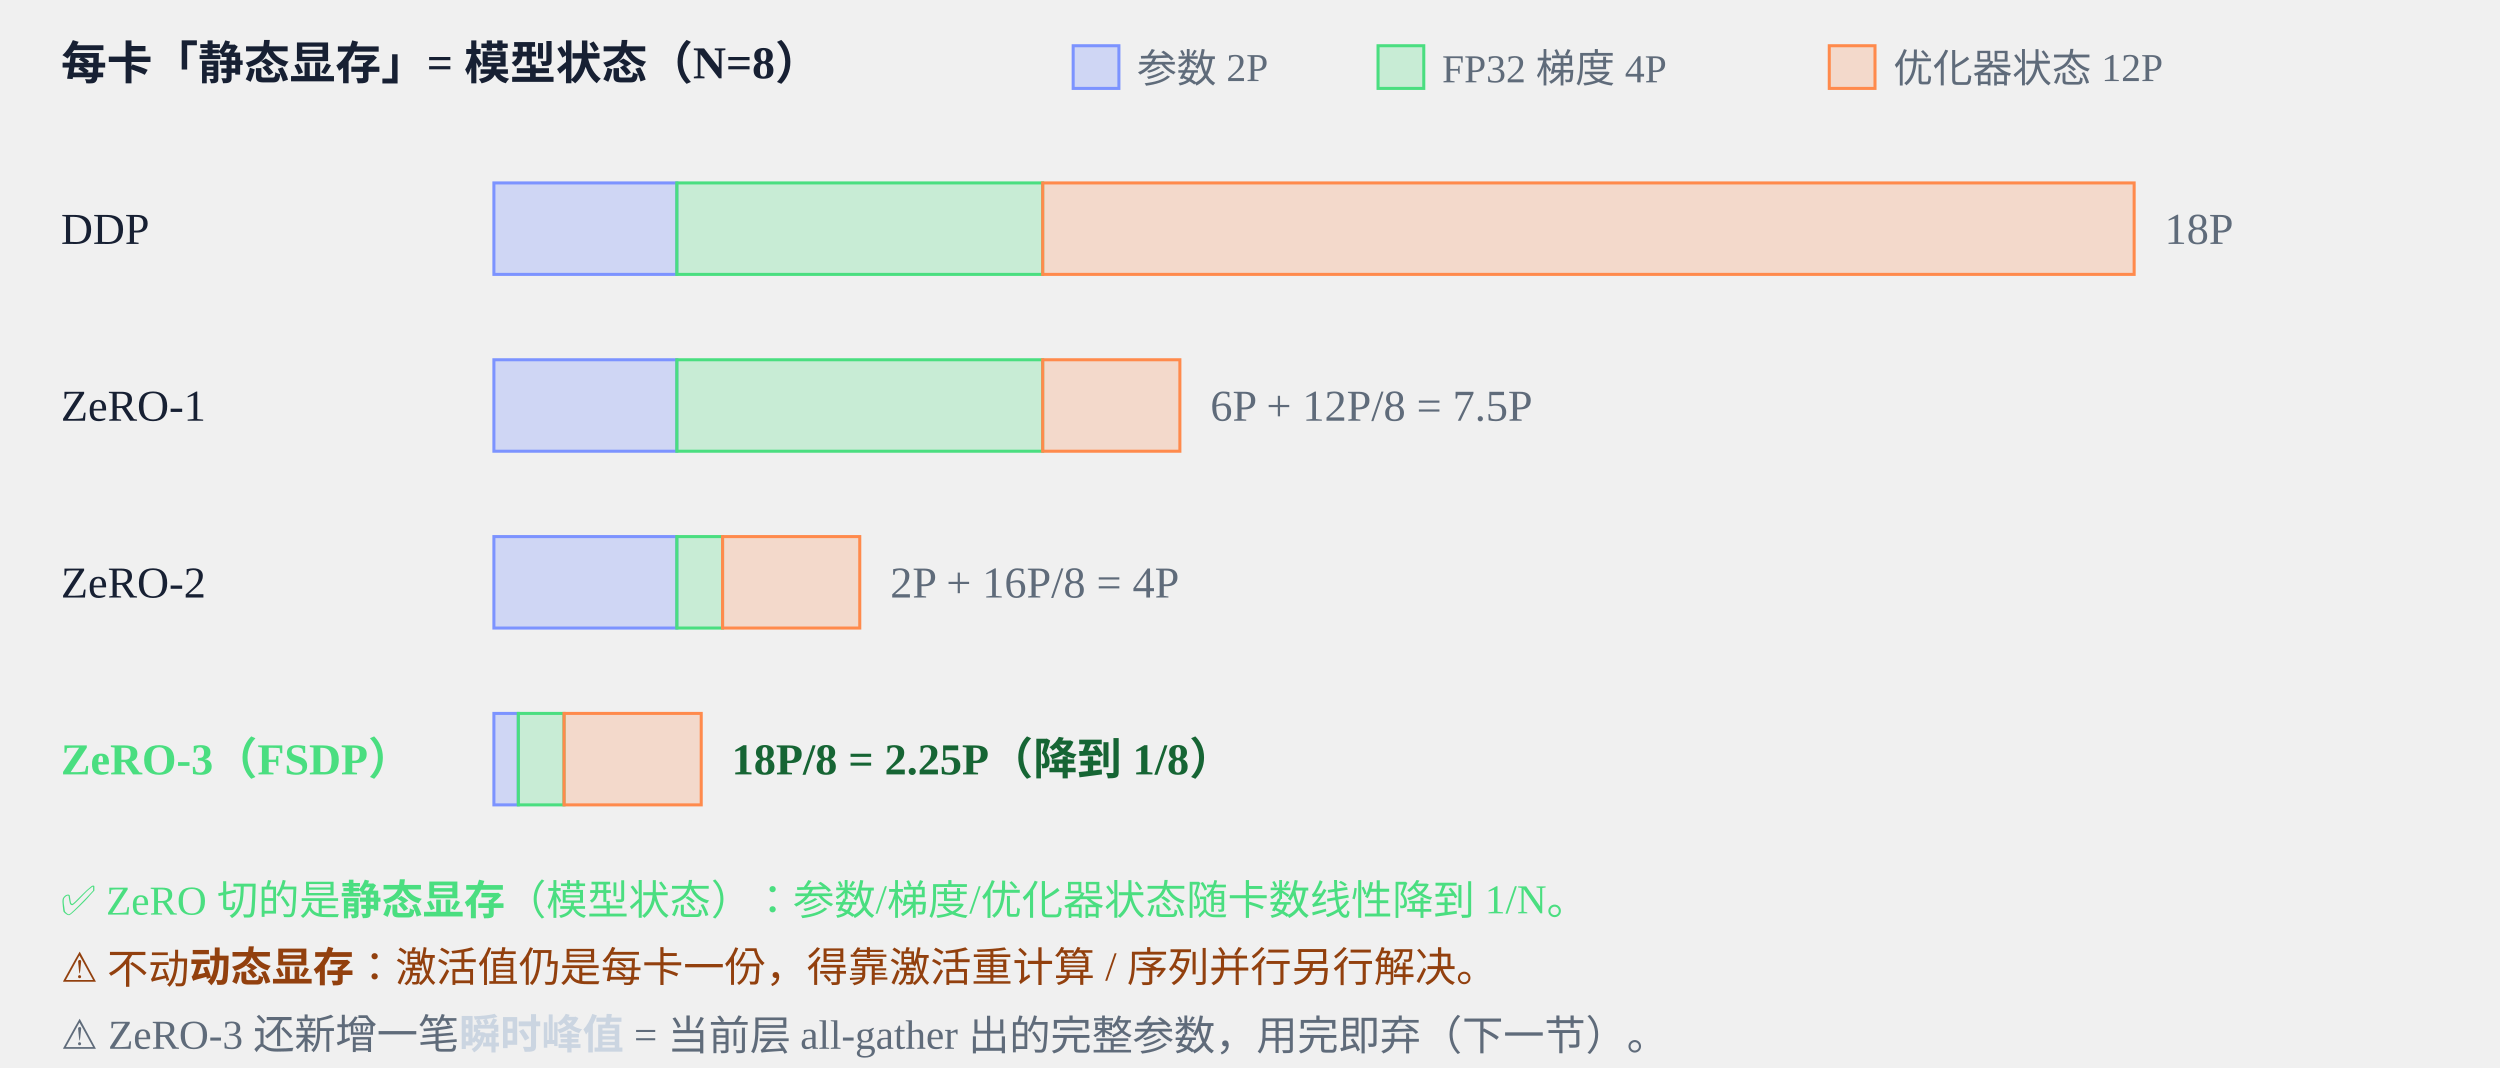
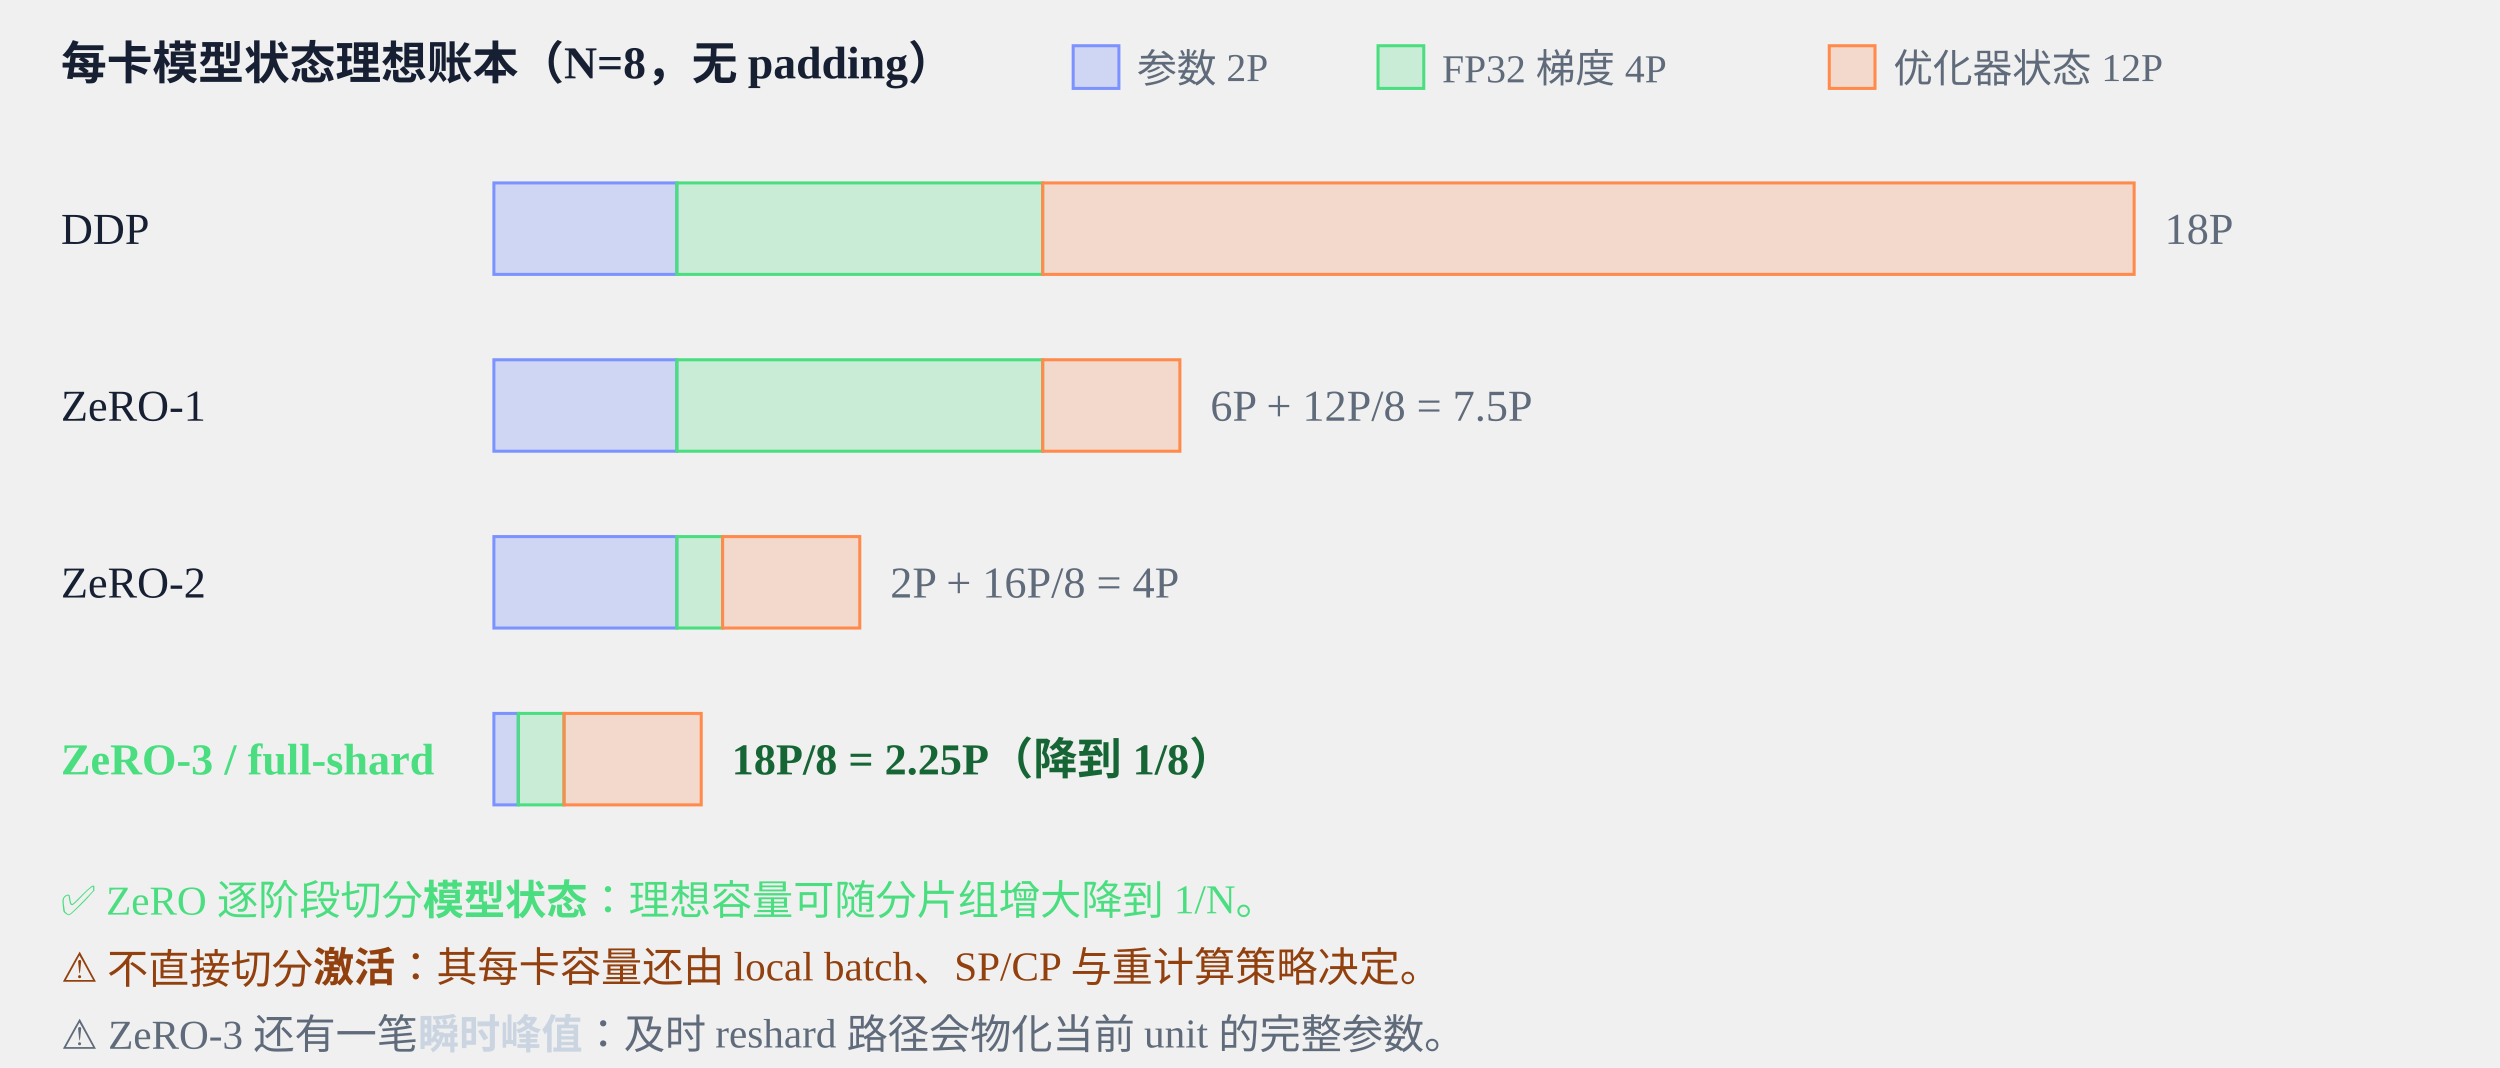
- <svg xmlns="http://www.w3.org/2000/svg" viewBox="0 0 820 350" role="img" aria-label="ZeRO 三阶段每卡静态显存递减（N=8）">
+ <svg xmlns="http://www.w3.org/2000/svg" viewBox="0 0 820 350" role="img" aria-label="ZeRO 三阶段的每卡模型状态理想容量递减（N=8）">
  <style>
  /* The book treats diagrams as daylight-mode figures in every site theme. */
  [fill="#fff"],[fill="#ffffff"],[fill="#eaeefb"],[fill="#d7dbe4"],[fill="#eaf0ff"],[fill="#e6ebff"]{fill:#172033}
  [fill="#9aa3b2"],[fill="#94a3b8"],[fill="#7c8499"]{fill:#5f6b7a}
  [fill="#cdd5ff"],[fill="#aab6ff"],[fill="#c7cff5"],[fill="#dbe4ff"],[fill="#8b95c9"]{fill:#334a8a}
  [fill="#bbf7d0"],[fill="#86efac"],[fill="#daffe9"],[fill="#eafff2"],[fill="#eafff2"],[fill="#d8ffe6"]{fill:#166534}
  [fill="#fde68a"],[fill="#fbbf24"],[fill="#fcd34d"],[fill="#ffd9a8"],[fill="#ffcfaa"],[fill="#ffcf8a"]{fill:#92400e}
  [fill="#fca5a5"],[fill="#ffb0b0"]{fill:#991b1b}
  [fill="#c4b5fd"],[fill="#d8b4fe"]{fill:#6b21a8}
  [fill="#ffb380"],[fill="#ffd0ad"],[fill="#ffddc2"],[fill="#ff9c63"]{fill:#9a3412}
  rect[fill="#161922"],rect[fill="#1c2030"],rect[fill="#12151d"],rect[fill="#101320"],rect[fill="#141824"],rect[fill="#11151f"],rect[fill="#13161f"],rect[fill="#242938"],rect[fill="#20243a"],circle[fill="#161922"]{fill:#f8fafc}
  rect[fill="#293b91"],rect[fill="#3a56d4"],rect[fill="#17213b"],rect[fill="#26336b"],rect[fill="#18203a"],rect[fill="#1b2246"],rect[fill="#202a4c"],rect[fill="#1a2340"],rect[fill="#24377e"],rect[fill="#1b3650"]{fill:#e8edff}
  rect[fill="#12351f"],rect[fill="#1f7a4d"],rect[fill="#14251d"],rect[fill="#10251a"],rect[fill="#173d31"],rect[fill="#1e6443"],rect[fill="#20352f"]{fill:#dcfce7}
  rect[fill="#b9703f"],rect[fill="#251e18"],rect[fill="#402d21"],rect[fill="#8a5a2e"]{fill:#ffedd5}
  rect[fill="#6f57bd"],rect[fill="#211c28"],rect[fill="#2d2450"]{fill:#f3e8ff}
  rect[fill="#4b5563"],rect[fill="#42595a"]{fill:#e2e8f0}
  rect[fill="rgba(255,255,255,0.03)"],rect[fill="rgba(255,255,255,.025)"],rect[fill="rgba(255,255,255,0.02)"]{fill:rgba(15,23,42,.04)}
  stop[stop-color="#293b91"]{stop-color:#e0e7ff}
  stop[stop-color="#1f6f66"]{stop-color:#d1fae5}
  [stroke="#2f3650"],[stroke="#2a2f3e"],[stroke="#333a52"]{stroke:#cbd5e1}
</style>
-   <text x="20" y="26" fill="#eaeefb" font-size="15" font-weight="700">每卡「静态显存」= 模型状态（N=8）</text>
+   <text x="20" y="26" fill="#eaeefb" font-size="15" font-weight="700">每卡模型状态理想账本（N=8，无 padding）</text>
  <rect x="352" y="15" width="15" height="14" fill="rgba(124,147,255,0.28)" stroke="#7c93ff" />
  <text x="373" y="27" fill="#9aa3b2" font-size="13">参数 2P</text>
  <rect x="452" y="15" width="15" height="14" fill="rgba(74,222,128,0.24)" stroke="#4ade80" />
  <text x="473" y="27" fill="#9aa3b2" font-size="13">FP32 梯度 4P</text>
  <rect x="600" y="15" width="15" height="14" fill="rgba(255,138,76,0.22)" stroke="#ff8a4c" />
  <text x="621" y="27" fill="#9aa3b2" font-size="13">优化器状态 12P</text>
  <g font-size="14.5">
    <text x="20" y="80" fill="#d7dbe4">DDP</text>
    <rect x="162" y="60" width="60" height="30" fill="rgba(124,147,255,0.28)" stroke="#7c93ff" />
    <rect x="222" y="60" width="120" height="30" fill="rgba(74,222,128,0.24)" stroke="#4ade80" />
    <rect x="342" y="60" width="358" height="30" fill="rgba(255,138,76,0.22)" stroke="#ff8a4c" />
    <text x="710" y="80" fill="#9aa3b2">18P</text>
    <text x="20" y="138" fill="#d7dbe4">ZeRO-1</text>
    <rect x="162" y="118" width="60" height="30" fill="rgba(124,147,255,0.28)" stroke="#7c93ff" />
    <rect x="222" y="118" width="120" height="30" fill="rgba(74,222,128,0.24)" stroke="#4ade80" />
    <rect x="342" y="118" width="45" height="30" fill="rgba(255,138,76,0.22)" stroke="#ff8a4c" />
    <text x="397" y="138" fill="#9aa3b2">6P + 12P/8 = 7.5P</text>
    <text x="20" y="196" fill="#d7dbe4">ZeRO-2</text>
    <rect x="162" y="176" width="60" height="30" fill="rgba(124,147,255,0.28)" stroke="#7c93ff" />
    <rect x="222" y="176" width="15" height="30" fill="rgba(74,222,128,0.24)" stroke="#4ade80" />
    <rect x="237" y="176" width="45" height="30" fill="rgba(255,138,76,0.22)" stroke="#ff8a4c" />
    <text x="292" y="196" fill="#9aa3b2">2P + 16P/8 = 4P</text>
-     <text x="20" y="254" fill="#4ade80" font-weight="700">ZeRO-3（FSDP）</text>
+     <text x="20" y="254" fill="#4ade80" font-weight="700">ZeRO-3 / full-shard</text>
    <rect x="162" y="234" width="8" height="30" fill="rgba(124,147,255,0.28)" stroke="#7c93ff" />
    <rect x="170" y="234" width="15" height="30" fill="rgba(74,222,128,0.24)" stroke="#4ade80" />
    <rect x="185" y="234" width="45" height="30" fill="rgba(255,138,76,0.22)" stroke="#ff8a4c" />
    <text x="240" y="254" fill="#86efac" font-weight="700">18P/8 = 2.25P（降到 1/8）</text>
  </g>
-   <text x="20" y="300" fill="#4ade80" font-size="13.5">✅ ZeRO 切的是<tspan font-weight="700">静态显存</tspan>（模型状态）：参数/梯度/优化器状态随卡数线性降到 1/N。</text>
-   <text x="20" y="322" fill="#fbbf24" font-size="13.5">⚠️ 不动<tspan font-weight="700">动态显存</tspan>：激活值仍是每卡一份，得靠激活重计算 / 序列并行另行解决。</text>
-   <text x="20" y="344" fill="#9aa3b2" font-size="13.5">⚠️ ZeRO-3 还新增一笔<tspan font-weight="700" fill="#cbd5e1">瞬时峰值</tspan> = 当前层 all-gather 出的完整参数，用完即弃（下一节）。</text>
+   <text x="20" y="300" fill="#4ade80" font-size="13.5">✅ ZeRO 逐阶段切分<tspan font-weight="700">模型状态</tspan>：理想容量可随分片组增大降到 1/N。</text>
+   <text x="20" y="322" fill="#fbbf24" font-size="13.5">⚠️ 不直接切分<tspan font-weight="700">激活</tspan>：其每卡容量还由 local batch、SP/CP 与重计算策略决定。</text>
+   <text x="20" y="344" fill="#9aa3b2" font-size="13.5">⚠️ ZeRO-3 还有一笔<tspan font-weight="700" fill="#cbd5e1">瞬时峰值</tspan>：及时 reshard 路径会物化当前 unit 的完整参数。</text>
</svg>
